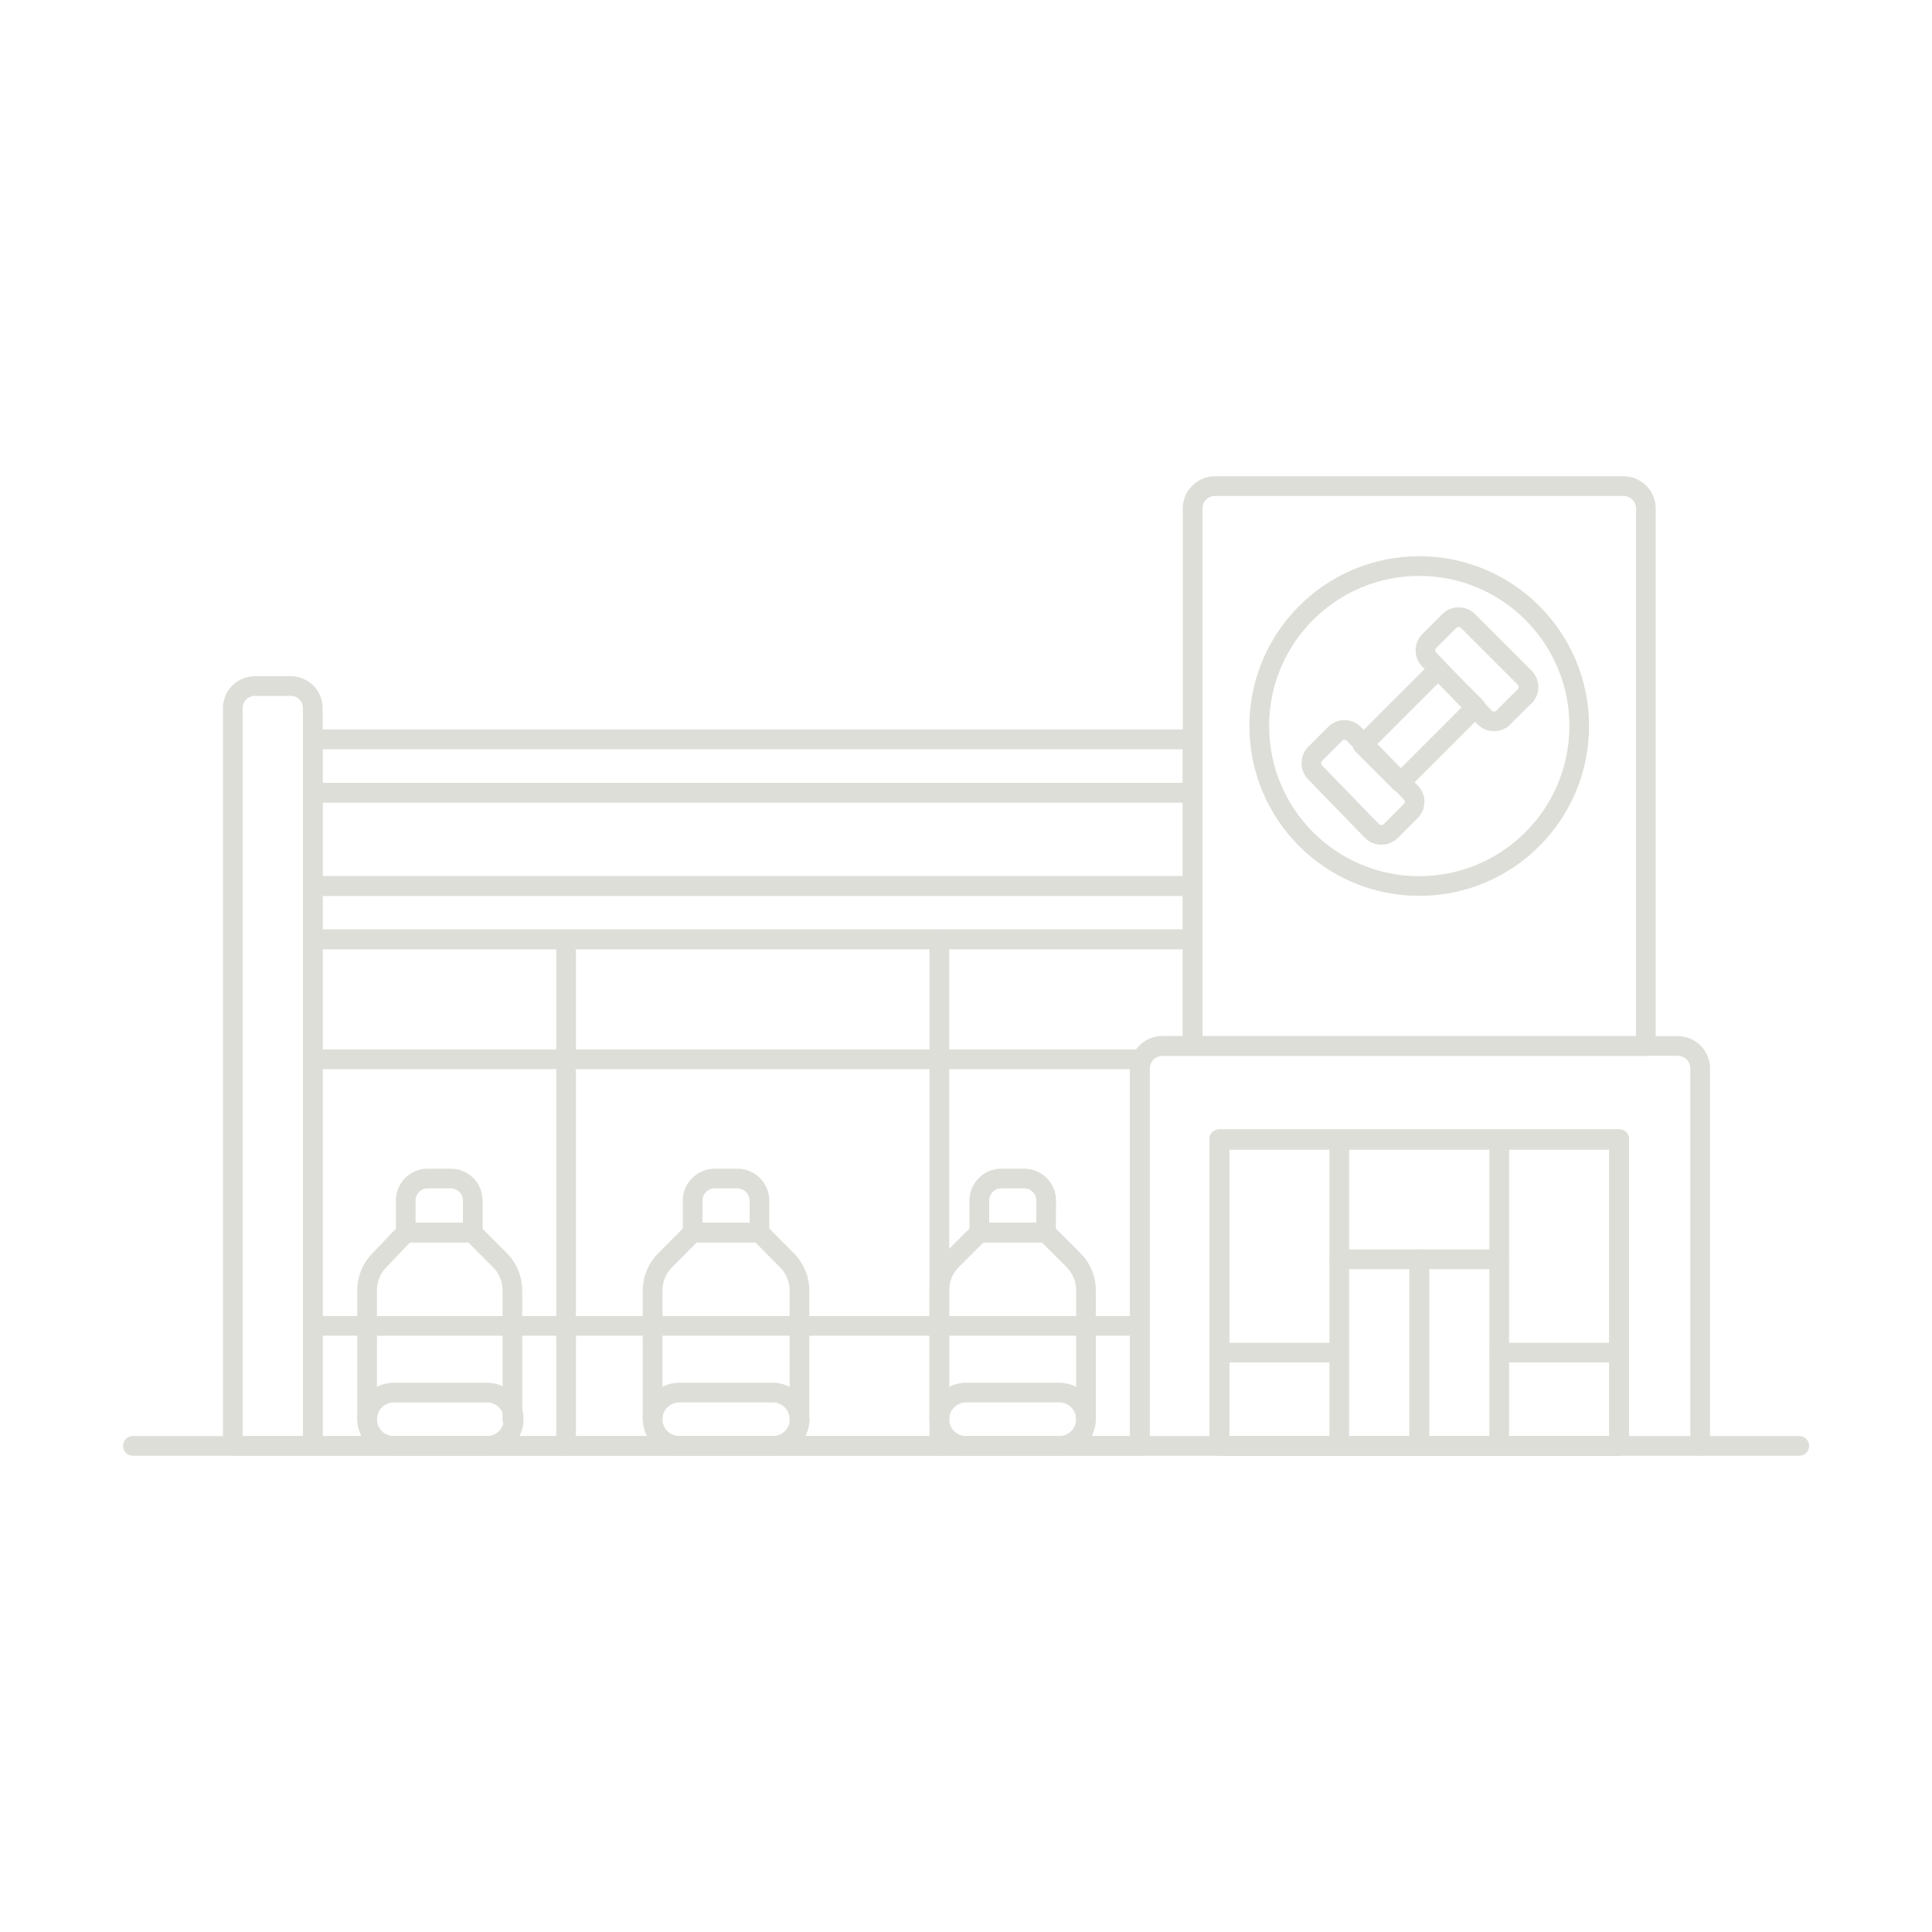
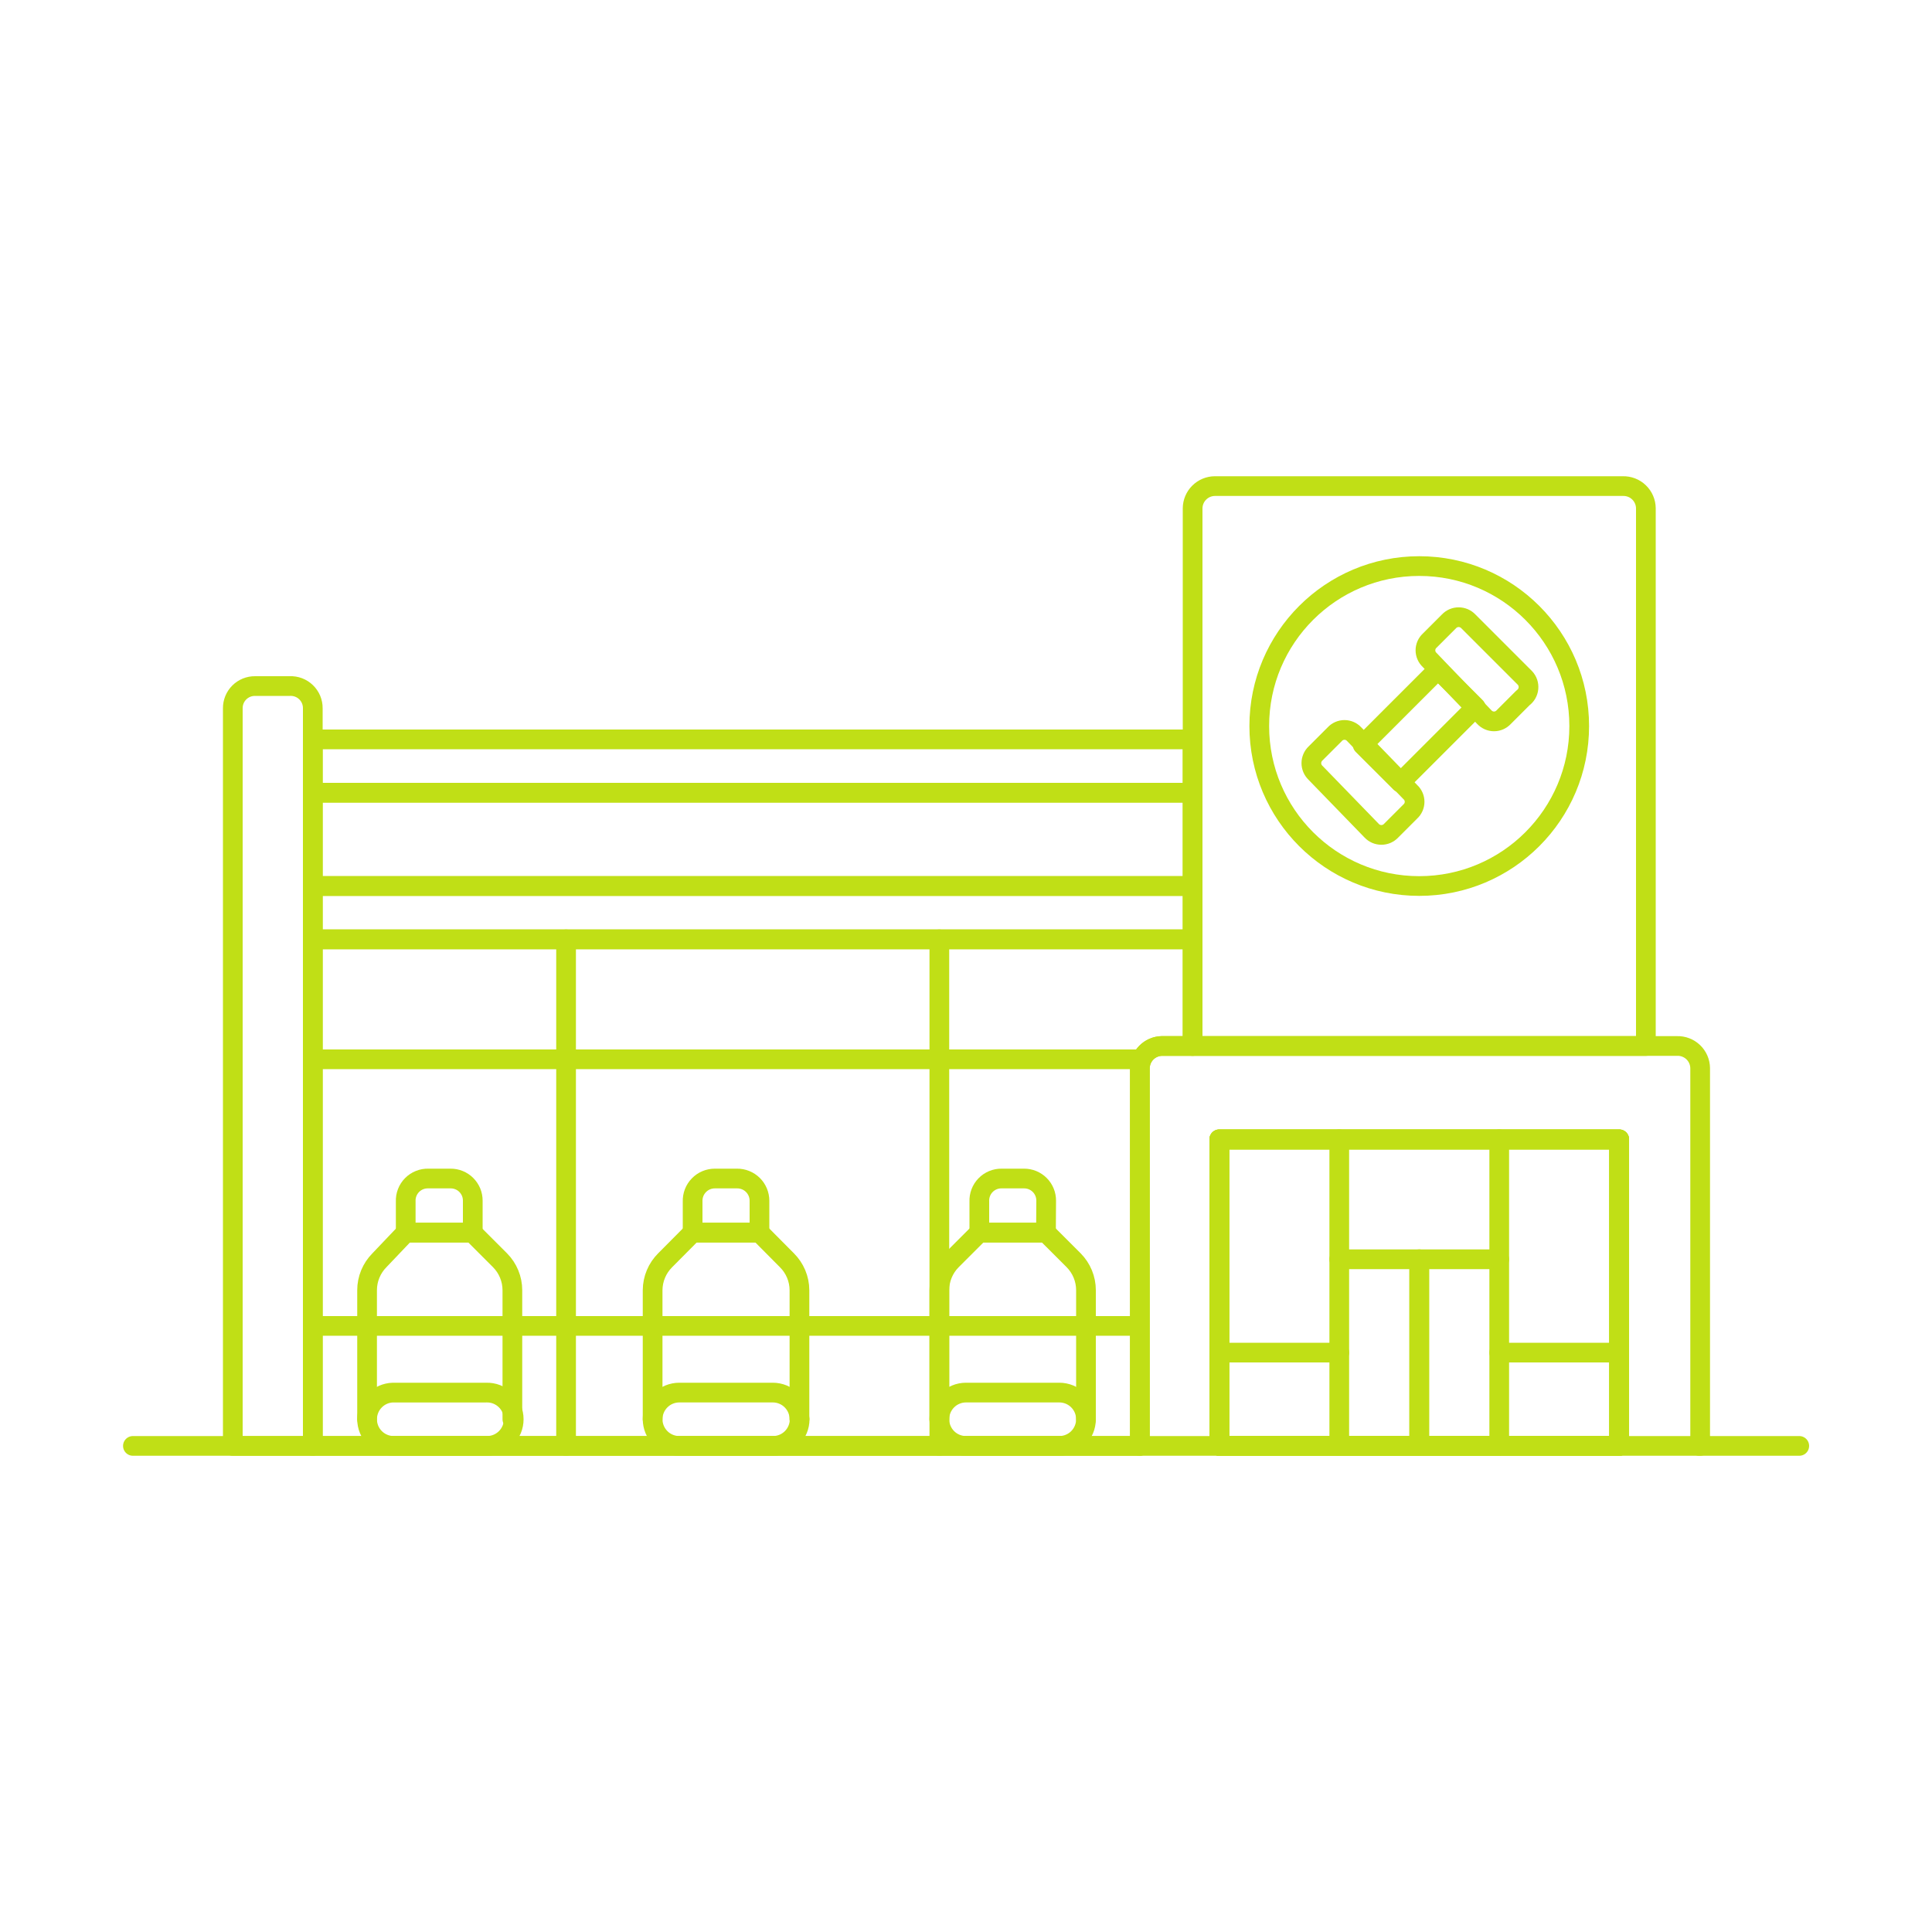
<svg xmlns="http://www.w3.org/2000/svg" width="98" height="98" viewBox="0 0 98 98" fill="none">
-   <path d="M91.267 73.343H86.191" stroke="#DEDED9" stroke-linecap="round" stroke-linejoin="round" />
-   <path d="M82.134 73.343H76.048H71.991H67.934H61.848" stroke="#DEDED9" stroke-linecap="round" stroke-linejoin="round" />
-   <path d="M6.742 73.343H11.809H15.866H19.923H24.657H28.714H34.457H39.19H47.648H49H53.733H57.791" stroke="#DEDED9" stroke-linecap="round" stroke-linejoin="round" />
-   <path d="M86.24 54.184V73.343H82.134V57.82H61.848V73.343H57.82V54.184C57.823 53.886 57.942 53.601 58.153 53.39C58.364 53.179 58.649 53.06 58.947 53.057H85.064C85.216 53.052 85.367 53.077 85.509 53.132C85.651 53.186 85.78 53.268 85.89 53.373C85.999 53.478 86.087 53.604 86.147 53.743C86.207 53.883 86.239 54.032 86.24 54.184V54.184Z" stroke="#DEDED9" stroke-linecap="round" stroke-linejoin="round" />
-   <path d="M82.134 57.791H61.848V73.343H82.134V57.791Z" stroke="#DEDED9" stroke-linecap="round" stroke-linejoin="round" />
-   <path d="M83.486 25.784V53.057H60.495V25.784C60.498 25.485 60.617 25.2 60.828 24.99C61.039 24.779 61.324 24.659 61.622 24.657H82.32C82.471 24.653 82.621 24.679 82.762 24.734C82.903 24.788 83.031 24.871 83.139 24.976C83.248 25.081 83.335 25.206 83.394 25.345C83.454 25.483 83.485 25.633 83.486 25.784Z" stroke="#DEDED9" stroke-linecap="round" stroke-linejoin="round" />
-   <path d="M60.495 37.505H15.866V40.21H60.495V37.505Z" stroke="#DEDED9" stroke-linecap="round" stroke-linejoin="round" />
-   <path d="M60.495 44.943H15.866V47.648H60.495V44.943Z" stroke="#DEDED9" stroke-linecap="round" stroke-linejoin="round" />
-   <path d="M24.657 70.639H19.923C19.573 70.651 19.242 70.799 18.999 71.052C18.756 71.304 18.62 71.641 18.62 71.991C18.62 72.35 18.762 72.694 19.016 72.947C19.27 73.201 19.614 73.343 19.972 73.343H24.706C25.064 73.343 25.409 73.201 25.662 72.947C25.916 72.694 26.058 72.35 26.058 71.991V71.991C26.058 71.809 26.022 71.629 25.951 71.462C25.88 71.294 25.776 71.143 25.645 71.017C25.514 70.891 25.359 70.792 25.189 70.727C25.02 70.662 24.838 70.632 24.657 70.639V70.639Z" stroke="#DEDED9" stroke-linecap="round" stroke-linejoin="round" />
-   <path d="M18.62 71.991V65.444C18.62 64.875 18.846 64.329 19.247 63.925L20.58 62.524H23.961L25.362 63.925C25.764 64.329 25.989 64.875 25.99 65.444V71.991" stroke="#DEDED9" stroke-linecap="round" stroke-linejoin="round" />
-   <path d="M23.981 62.524H20.58V60.946C20.573 60.793 20.598 60.64 20.653 60.497C20.708 60.353 20.792 60.223 20.899 60.114C21.007 60.004 21.136 59.918 21.278 59.861C21.421 59.803 21.573 59.776 21.727 59.78H22.854C23.002 59.779 23.149 59.807 23.286 59.863C23.424 59.919 23.549 60.002 23.653 60.107C23.758 60.212 23.841 60.337 23.898 60.474C23.954 60.612 23.982 60.759 23.981 60.907V62.524Z" stroke="#DEDED9" stroke-linecap="round" stroke-linejoin="round" />
-   <path d="M40.552 71.991C40.552 71.813 40.517 71.637 40.45 71.473C40.382 71.309 40.282 71.16 40.156 71.034C40.031 70.909 39.882 70.809 39.718 70.741C39.553 70.673 39.378 70.638 39.2 70.638H34.457C34.098 70.638 33.754 70.781 33.501 71.034C33.247 71.288 33.104 71.632 33.104 71.991C33.104 72.349 33.247 72.693 33.501 72.947C33.754 73.201 34.098 73.343 34.457 73.343H39.2C39.378 73.344 39.555 73.31 39.721 73.243C39.886 73.175 40.036 73.076 40.163 72.95C40.289 72.825 40.39 72.675 40.458 72.51C40.527 72.346 40.562 72.169 40.562 71.991H40.552Z" stroke="#DEDED9" stroke-linecap="round" stroke-linejoin="round" />
-   <path d="M33.104 71.991V65.444C33.107 64.874 33.336 64.327 33.741 63.925L35.133 62.524H38.524L39.915 63.925C40.32 64.327 40.55 64.874 40.552 65.444V71.991" stroke="#DEDED9" stroke-linecap="round" stroke-linejoin="round" />
-   <path d="M38.524 62.524H35.133V60.946C35.128 60.795 35.153 60.644 35.207 60.503C35.261 60.361 35.344 60.233 35.449 60.124C35.554 60.015 35.68 59.928 35.819 59.869C35.959 59.81 36.109 59.78 36.26 59.78H37.387C37.536 59.779 37.683 59.807 37.821 59.863C37.959 59.919 38.085 60.002 38.19 60.106C38.296 60.211 38.38 60.336 38.437 60.473C38.494 60.611 38.524 60.758 38.524 60.907V62.524Z" stroke="#DEDED9" stroke-linecap="round" stroke-linejoin="round" />
-   <path d="M55.086 71.991C55.086 71.632 54.943 71.288 54.69 71.034C54.436 70.781 54.092 70.638 53.733 70.638H49C48.822 70.638 48.647 70.673 48.483 70.741C48.318 70.809 48.169 70.909 48.044 71.034C47.918 71.16 47.819 71.309 47.751 71.473C47.683 71.637 47.648 71.813 47.648 71.991C47.648 72.168 47.683 72.344 47.751 72.508C47.819 72.672 47.918 72.821 48.044 72.947C48.169 73.073 48.318 73.172 48.483 73.24C48.647 73.308 48.822 73.343 49 73.343H53.733C54.092 73.343 54.436 73.201 54.69 72.947C54.943 72.693 55.086 72.349 55.086 71.991V71.991Z" stroke="#DEDED9" stroke-linecap="round" stroke-linejoin="round" />
-   <path d="M47.648 71.991V65.444C47.648 64.875 47.873 64.329 48.275 63.925L49.676 62.524H53.057L54.459 63.925C54.86 64.329 55.086 64.875 55.086 65.444V71.991" stroke="#DEDED9" stroke-linecap="round" stroke-linejoin="round" />
-   <path d="M53.057 62.524H49.676V60.946C49.669 60.794 49.694 60.643 49.748 60.501C49.801 60.359 49.883 60.23 49.989 60.121C50.094 60.011 50.221 59.925 50.361 59.866C50.501 59.808 50.651 59.778 50.803 59.78H51.94C52.088 59.779 52.236 59.807 52.373 59.863C52.51 59.919 52.635 60.002 52.74 60.107C52.845 60.212 52.928 60.337 52.984 60.474C53.04 60.611 53.068 60.758 53.067 60.907L53.057 62.524Z" stroke="#DEDED9" stroke-linecap="round" stroke-linejoin="round" />
-   <path d="M60.495 47.648V53.057H58.918C58.625 53.067 58.347 53.19 58.142 53.4C57.938 53.61 57.822 53.891 57.82 54.184V73.343H15.866V47.648H60.495Z" stroke="#DEDED9" stroke-linecap="round" stroke-linejoin="round" />
-   <path d="M82.134 57.791H61.848V73.343H82.134V57.791Z" stroke="#DEDED9" stroke-linecap="round" stroke-linejoin="round" />
-   <path d="M11.809 73.343H15.866V35.927C15.868 35.775 15.838 35.625 15.78 35.485C15.721 35.345 15.634 35.218 15.525 35.113C15.416 35.007 15.287 34.925 15.145 34.871C15.003 34.818 14.852 34.793 14.7 34.8H12.936C12.788 34.799 12.64 34.827 12.503 34.883C12.366 34.939 12.241 35.022 12.136 35.127C12.031 35.232 11.948 35.357 11.892 35.494C11.836 35.631 11.808 35.779 11.809 35.927V73.343Z" stroke="#DEDED9" stroke-linecap="round" stroke-linejoin="round" />
-   <path d="M60.495 40.209H15.866V44.943H60.495V40.209Z" stroke="#DEDED9" stroke-linecap="round" stroke-linejoin="round" />
-   <path d="M82.134 57.791H61.848V73.343H82.134V57.791Z" stroke="#DEDED9" stroke-linecap="round" stroke-linejoin="round" />
-   <path d="M71.991 63.876H67.934V73.343H71.991V63.876Z" stroke="#DEDED9" stroke-linecap="round" stroke-linejoin="round" />
-   <path d="M76.048 63.876H71.991V73.343H76.048V63.876Z" stroke="#DEDED9" stroke-linecap="round" stroke-linejoin="round" />
-   <path d="M71.991 44.943C76.472 44.943 80.105 41.31 80.105 36.828C80.105 32.347 76.472 28.714 71.991 28.714C67.509 28.714 63.876 32.347 63.876 36.828C63.876 41.31 67.509 44.943 71.991 44.943Z" stroke="#DEDED9" stroke-linecap="round" stroke-linejoin="round" />
-   <path d="M71.54 41.16L70.56 42.14C70.497 42.207 70.421 42.259 70.337 42.296C70.252 42.332 70.162 42.35 70.07 42.35C69.978 42.35 69.888 42.332 69.803 42.296C69.719 42.259 69.643 42.207 69.58 42.14L66.728 39.2C66.662 39.137 66.609 39.061 66.573 38.977C66.537 38.892 66.518 38.802 66.518 38.71C66.518 38.618 66.537 38.528 66.573 38.444C66.609 38.359 66.662 38.283 66.728 38.22L67.708 37.24C67.771 37.172 67.846 37.118 67.931 37.081C68.015 37.044 68.106 37.025 68.198 37.025C68.29 37.025 68.381 37.044 68.466 37.081C68.55 37.118 68.626 37.172 68.688 37.24L71.54 40.18C71.608 40.242 71.662 40.318 71.699 40.403C71.736 40.487 71.755 40.578 71.755 40.67C71.755 40.762 71.736 40.853 71.699 40.938C71.662 41.022 71.608 41.098 71.54 41.16Z" stroke="#DEDED9" stroke-linecap="round" stroke-linejoin="round" />
-   <path d="M77.253 35.398L76.273 36.378C76.211 36.445 76.135 36.499 76.051 36.536C75.967 36.573 75.876 36.592 75.783 36.592C75.691 36.592 75.6 36.573 75.516 36.536C75.432 36.499 75.356 36.445 75.293 36.378L72.52 33.477C72.452 33.414 72.398 33.339 72.361 33.254C72.324 33.17 72.305 33.079 72.305 32.987C72.305 32.895 72.324 32.804 72.361 32.719C72.398 32.635 72.452 32.559 72.52 32.497L73.5 31.517C73.563 31.45 73.639 31.398 73.723 31.361C73.808 31.325 73.898 31.307 73.99 31.307C74.082 31.307 74.172 31.325 74.257 31.361C74.341 31.398 74.417 31.45 74.48 31.517L77.351 34.388C77.417 34.458 77.467 34.542 77.498 34.632C77.528 34.723 77.539 34.82 77.53 34.915C77.521 35.011 77.491 35.103 77.444 35.186C77.396 35.269 77.331 35.341 77.253 35.398V35.398Z" stroke="#DEDED9" stroke-linecap="round" stroke-linejoin="round" />
-   <path d="M72.944 33.959L69.119 37.784L71.032 39.696L74.857 35.871L72.944 33.959Z" stroke="#DEDED9" stroke-linecap="round" stroke-linejoin="round" />
-   <path d="M67.934 63.876V57.791" stroke="#DEDED9" stroke-linecap="round" stroke-linejoin="round" />
-   <path d="M76.048 63.876V57.791" stroke="#DEDED9" stroke-linecap="round" stroke-linejoin="round" />
-   <path d="M76.048 68.61H82.134" stroke="#DEDED9" stroke-linecap="round" stroke-linejoin="round" />
-   <path d="M67.934 68.61H61.848" stroke="#DEDED9" stroke-linecap="round" stroke-linejoin="round" />
-   <path d="M28.714 47.648V73.343" stroke="#DEDED9" stroke-linecap="round" stroke-linejoin="round" />
-   <path d="M47.648 47.648V73.343" stroke="#DEDED9" stroke-linecap="round" stroke-linejoin="round" />
-   <path d="M15.866 53.733H57.791" stroke="#DEDED9" stroke-linecap="round" stroke-linejoin="round" />
-   <path d="M15.866 67.257H57.791" stroke="#DEDED9" stroke-linecap="round" stroke-linejoin="round" />
+   <path d="M91.267 73.343H86.191" stroke="#C0DF16" stroke-linecap="round" stroke-linejoin="round" />
+   <path d="M82.134 73.343H76.048H71.991H67.934H61.848" stroke="#C0DF16" stroke-linecap="round" stroke-linejoin="round" />
+   <path d="M6.742 73.343H11.809H15.866H19.923H24.657H28.714H34.457H39.19H47.648H49H53.733H57.791" stroke="#C0DF16" stroke-linecap="round" stroke-linejoin="round" />
+   <path d="M86.24 54.184V73.343H82.134V57.82H61.848V73.343H57.82V54.184C57.823 53.886 57.942 53.601 58.153 53.39C58.364 53.179 58.649 53.06 58.947 53.057H85.064C85.216 53.052 85.367 53.077 85.509 53.132C85.651 53.186 85.78 53.268 85.89 53.373C85.999 53.478 86.087 53.604 86.147 53.743C86.207 53.883 86.239 54.032 86.24 54.184V54.184Z" stroke="#C0DF16" stroke-linecap="round" stroke-linejoin="round" />
+   <path d="M82.134 57.791H61.848V73.343H82.134V57.791Z" stroke="#C0DF16" stroke-linecap="round" stroke-linejoin="round" />
+   <path d="M83.486 25.784V53.057H60.495V25.784C60.498 25.485 60.617 25.2 60.828 24.99C61.039 24.779 61.324 24.659 61.622 24.657H82.32C82.471 24.653 82.621 24.679 82.762 24.734C82.903 24.788 83.031 24.871 83.139 24.976C83.248 25.081 83.335 25.206 83.394 25.345C83.454 25.483 83.485 25.633 83.486 25.784Z" stroke="#C0DF16" stroke-linecap="round" stroke-linejoin="round" />
+   <path d="M60.495 37.505H15.866V40.21H60.495V37.505Z" stroke="#C0DF16" stroke-linecap="round" stroke-linejoin="round" />
+   <path d="M60.495 44.943H15.866V47.648H60.495V44.943Z" stroke="#C0DF16" stroke-linecap="round" stroke-linejoin="round" />
+   <path d="M24.657 70.639H19.923C19.573 70.651 19.242 70.799 18.999 71.052C18.756 71.304 18.62 71.641 18.62 71.991C18.62 72.35 18.762 72.694 19.016 72.947C19.27 73.201 19.614 73.343 19.972 73.343H24.706C25.064 73.343 25.409 73.201 25.662 72.947C25.916 72.694 26.058 72.35 26.058 71.991V71.991C26.058 71.809 26.022 71.629 25.951 71.462C25.88 71.294 25.776 71.143 25.645 71.017C25.514 70.891 25.359 70.792 25.189 70.727C25.02 70.662 24.838 70.632 24.657 70.639V70.639Z" stroke="#C0DF16" stroke-linecap="round" stroke-linejoin="round" />
+   <path d="M18.62 71.991V65.444C18.62 64.875 18.846 64.329 19.247 63.925L20.58 62.524H23.961L25.362 63.925C25.764 64.329 25.989 64.875 25.99 65.444V71.991" stroke="#C0DF16" stroke-linecap="round" stroke-linejoin="round" />
+   <path d="M23.981 62.524H20.58V60.946C20.573 60.793 20.598 60.64 20.653 60.497C20.708 60.353 20.792 60.223 20.899 60.114C21.007 60.004 21.136 59.918 21.278 59.861C21.421 59.803 21.573 59.776 21.727 59.78H22.854C23.002 59.779 23.149 59.807 23.286 59.863C23.424 59.919 23.549 60.002 23.653 60.107C23.758 60.212 23.841 60.337 23.898 60.474C23.954 60.612 23.982 60.759 23.981 60.907V62.524Z" stroke="#C0DF16" stroke-linecap="round" stroke-linejoin="round" />
+   <path d="M40.552 71.991C40.552 71.813 40.517 71.637 40.45 71.473C40.382 71.309 40.282 71.16 40.156 71.034C40.031 70.909 39.882 70.809 39.718 70.741C39.553 70.673 39.378 70.638 39.2 70.638H34.457C34.098 70.638 33.754 70.781 33.501 71.034C33.247 71.288 33.104 71.632 33.104 71.991C33.104 72.349 33.247 72.693 33.501 72.947C33.754 73.201 34.098 73.343 34.457 73.343H39.2C39.378 73.344 39.555 73.31 39.721 73.243C39.886 73.175 40.036 73.076 40.163 72.95C40.289 72.825 40.39 72.675 40.458 72.51C40.527 72.346 40.562 72.169 40.562 71.991H40.552Z" stroke="#C0DF16" stroke-linecap="round" stroke-linejoin="round" />
+   <path d="M33.104 71.991V65.444C33.107 64.874 33.336 64.327 33.741 63.925L35.133 62.524H38.524L39.915 63.925C40.32 64.327 40.55 64.874 40.552 65.444V71.991" stroke="#C0DF16" stroke-linecap="round" stroke-linejoin="round" />
+   <path d="M38.524 62.524H35.133V60.946C35.128 60.795 35.153 60.644 35.207 60.503C35.261 60.361 35.344 60.233 35.449 60.124C35.554 60.015 35.68 59.928 35.819 59.869C35.959 59.81 36.109 59.78 36.26 59.78H37.387C37.536 59.779 37.683 59.807 37.821 59.863C37.959 59.919 38.085 60.002 38.19 60.106C38.296 60.211 38.38 60.336 38.437 60.473C38.494 60.611 38.524 60.758 38.524 60.907V62.524Z" stroke="#C0DF16" stroke-linecap="round" stroke-linejoin="round" />
+   <path d="M55.086 71.991C55.086 71.632 54.943 71.288 54.69 71.034C54.436 70.781 54.092 70.638 53.733 70.638H49C48.822 70.638 48.647 70.673 48.483 70.741C48.318 70.809 48.169 70.909 48.044 71.034C47.918 71.16 47.819 71.309 47.751 71.473C47.683 71.637 47.648 71.813 47.648 71.991C47.648 72.168 47.683 72.344 47.751 72.508C47.819 72.672 47.918 72.821 48.044 72.947C48.169 73.073 48.318 73.172 48.483 73.24C48.647 73.308 48.822 73.343 49 73.343H53.733C54.092 73.343 54.436 73.201 54.69 72.947C54.943 72.693 55.086 72.349 55.086 71.991V71.991Z" stroke="#C0DF16" stroke-linecap="round" stroke-linejoin="round" />
+   <path d="M47.648 71.991V65.444C47.648 64.875 47.873 64.329 48.275 63.925L49.676 62.524H53.057L54.459 63.925C54.86 64.329 55.086 64.875 55.086 65.444V71.991" stroke="#C0DF16" stroke-linecap="round" stroke-linejoin="round" />
+   <path d="M53.057 62.524H49.676V60.946C49.669 60.794 49.694 60.643 49.748 60.501C49.801 60.359 49.883 60.23 49.989 60.121C50.094 60.011 50.221 59.925 50.361 59.866C50.501 59.808 50.651 59.778 50.803 59.78H51.94C52.088 59.779 52.236 59.807 52.373 59.863C52.51 59.919 52.635 60.002 52.74 60.107C52.845 60.212 52.928 60.337 52.984 60.474C53.04 60.611 53.068 60.758 53.067 60.907L53.057 62.524Z" stroke="#C0DF16" stroke-linecap="round" stroke-linejoin="round" />
+   <path d="M60.495 47.648V53.057H58.918C58.625 53.067 58.347 53.19 58.142 53.4C57.938 53.61 57.822 53.891 57.82 54.184V73.343H15.866V47.648H60.495Z" stroke="#C0DF16" stroke-linecap="round" stroke-linejoin="round" />
+   <path d="M82.134 57.791H61.848V73.343H82.134V57.791Z" stroke="#C0DF16" stroke-linecap="round" stroke-linejoin="round" />
+   <path d="M11.809 73.343H15.866V35.927C15.868 35.775 15.838 35.625 15.78 35.485C15.721 35.345 15.634 35.218 15.525 35.113C15.416 35.007 15.287 34.925 15.145 34.871C15.003 34.818 14.852 34.793 14.7 34.8H12.936C12.788 34.799 12.64 34.827 12.503 34.883C12.366 34.939 12.241 35.022 12.136 35.127C12.031 35.232 11.948 35.357 11.892 35.494C11.836 35.631 11.808 35.779 11.809 35.927V73.343Z" stroke="#C0DF16" stroke-linecap="round" stroke-linejoin="round" />
+   <path d="M60.495 40.209H15.866V44.943H60.495V40.209Z" stroke="#C0DF16" stroke-linecap="round" stroke-linejoin="round" />
+   <path d="M82.134 57.791H61.848V73.343H82.134V57.791Z" stroke="#C0DF16" stroke-linecap="round" stroke-linejoin="round" />
+   <path d="M71.991 63.876H67.934V73.343H71.991V63.876Z" stroke="#C0DF16" stroke-linecap="round" stroke-linejoin="round" />
+   <path d="M76.048 63.876H71.991V73.343H76.048V63.876Z" stroke="#C0DF16" stroke-linecap="round" stroke-linejoin="round" />
+   <path d="M71.991 44.943C76.472 44.943 80.105 41.31 80.105 36.828C80.105 32.347 76.472 28.714 71.991 28.714C67.509 28.714 63.876 32.347 63.876 36.828C63.876 41.31 67.509 44.943 71.991 44.943Z" stroke="#C0DF16" stroke-linecap="round" stroke-linejoin="round" />
+   <path d="M71.54 41.16L70.56 42.14C70.497 42.207 70.421 42.259 70.337 42.296C70.252 42.332 70.162 42.35 70.07 42.35C69.978 42.35 69.888 42.332 69.803 42.296C69.719 42.259 69.643 42.207 69.58 42.14L66.728 39.2C66.662 39.137 66.609 39.061 66.573 38.977C66.537 38.892 66.518 38.802 66.518 38.71C66.518 38.618 66.537 38.528 66.573 38.444C66.609 38.359 66.662 38.283 66.728 38.22L67.708 37.24C67.771 37.172 67.846 37.118 67.931 37.081C68.015 37.044 68.106 37.025 68.198 37.025C68.29 37.025 68.381 37.044 68.466 37.081C68.55 37.118 68.626 37.172 68.688 37.24L71.54 40.18C71.608 40.242 71.662 40.318 71.699 40.403C71.736 40.487 71.755 40.578 71.755 40.67C71.755 40.762 71.736 40.853 71.699 40.938C71.662 41.022 71.608 41.098 71.54 41.16Z" stroke="#C0DF16" stroke-linecap="round" stroke-linejoin="round" />
+   <path d="M77.253 35.398L76.273 36.378C76.211 36.445 76.135 36.499 76.051 36.536C75.967 36.573 75.876 36.592 75.783 36.592C75.691 36.592 75.6 36.573 75.516 36.536C75.432 36.499 75.356 36.445 75.293 36.378L72.52 33.477C72.452 33.414 72.398 33.339 72.361 33.254C72.324 33.17 72.305 33.079 72.305 32.987C72.305 32.895 72.324 32.804 72.361 32.719C72.398 32.635 72.452 32.559 72.52 32.497L73.5 31.517C73.563 31.45 73.639 31.398 73.723 31.361C73.808 31.325 73.898 31.307 73.99 31.307C74.082 31.307 74.172 31.325 74.257 31.361C74.341 31.398 74.417 31.45 74.48 31.517L77.351 34.388C77.417 34.458 77.467 34.542 77.498 34.632C77.528 34.723 77.539 34.82 77.53 34.915C77.521 35.011 77.491 35.103 77.444 35.186C77.396 35.269 77.331 35.341 77.253 35.398V35.398Z" stroke="#C0DF16" stroke-linecap="round" stroke-linejoin="round" />
+   <path d="M72.944 33.959L69.119 37.784L71.032 39.696L74.857 35.871L72.944 33.959Z" stroke="#C0DF16" stroke-linecap="round" stroke-linejoin="round" />
+   <path d="M67.934 63.876V57.791" stroke="#C0DF16" stroke-linecap="round" stroke-linejoin="round" />
+   <path d="M76.048 63.876V57.791" stroke="#C0DF16" stroke-linecap="round" stroke-linejoin="round" />
+   <path d="M76.048 68.61H82.134" stroke="#C0DF16" stroke-linecap="round" stroke-linejoin="round" />
+   <path d="M67.934 68.61H61.848" stroke="#C0DF16" stroke-linecap="round" stroke-linejoin="round" />
+   <path d="M28.714 47.648V73.343" stroke="#C0DF16" stroke-linecap="round" stroke-linejoin="round" />
+   <path d="M47.648 47.648V73.343" stroke="#C0DF16" stroke-linecap="round" stroke-linejoin="round" />
+   <path d="M15.866 53.733H57.791" stroke="#C0DF16" stroke-linecap="round" stroke-linejoin="round" />
+   <path d="M15.866 67.257H57.791" stroke="#C0DF16" stroke-linecap="round" stroke-linejoin="round" />
</svg>
